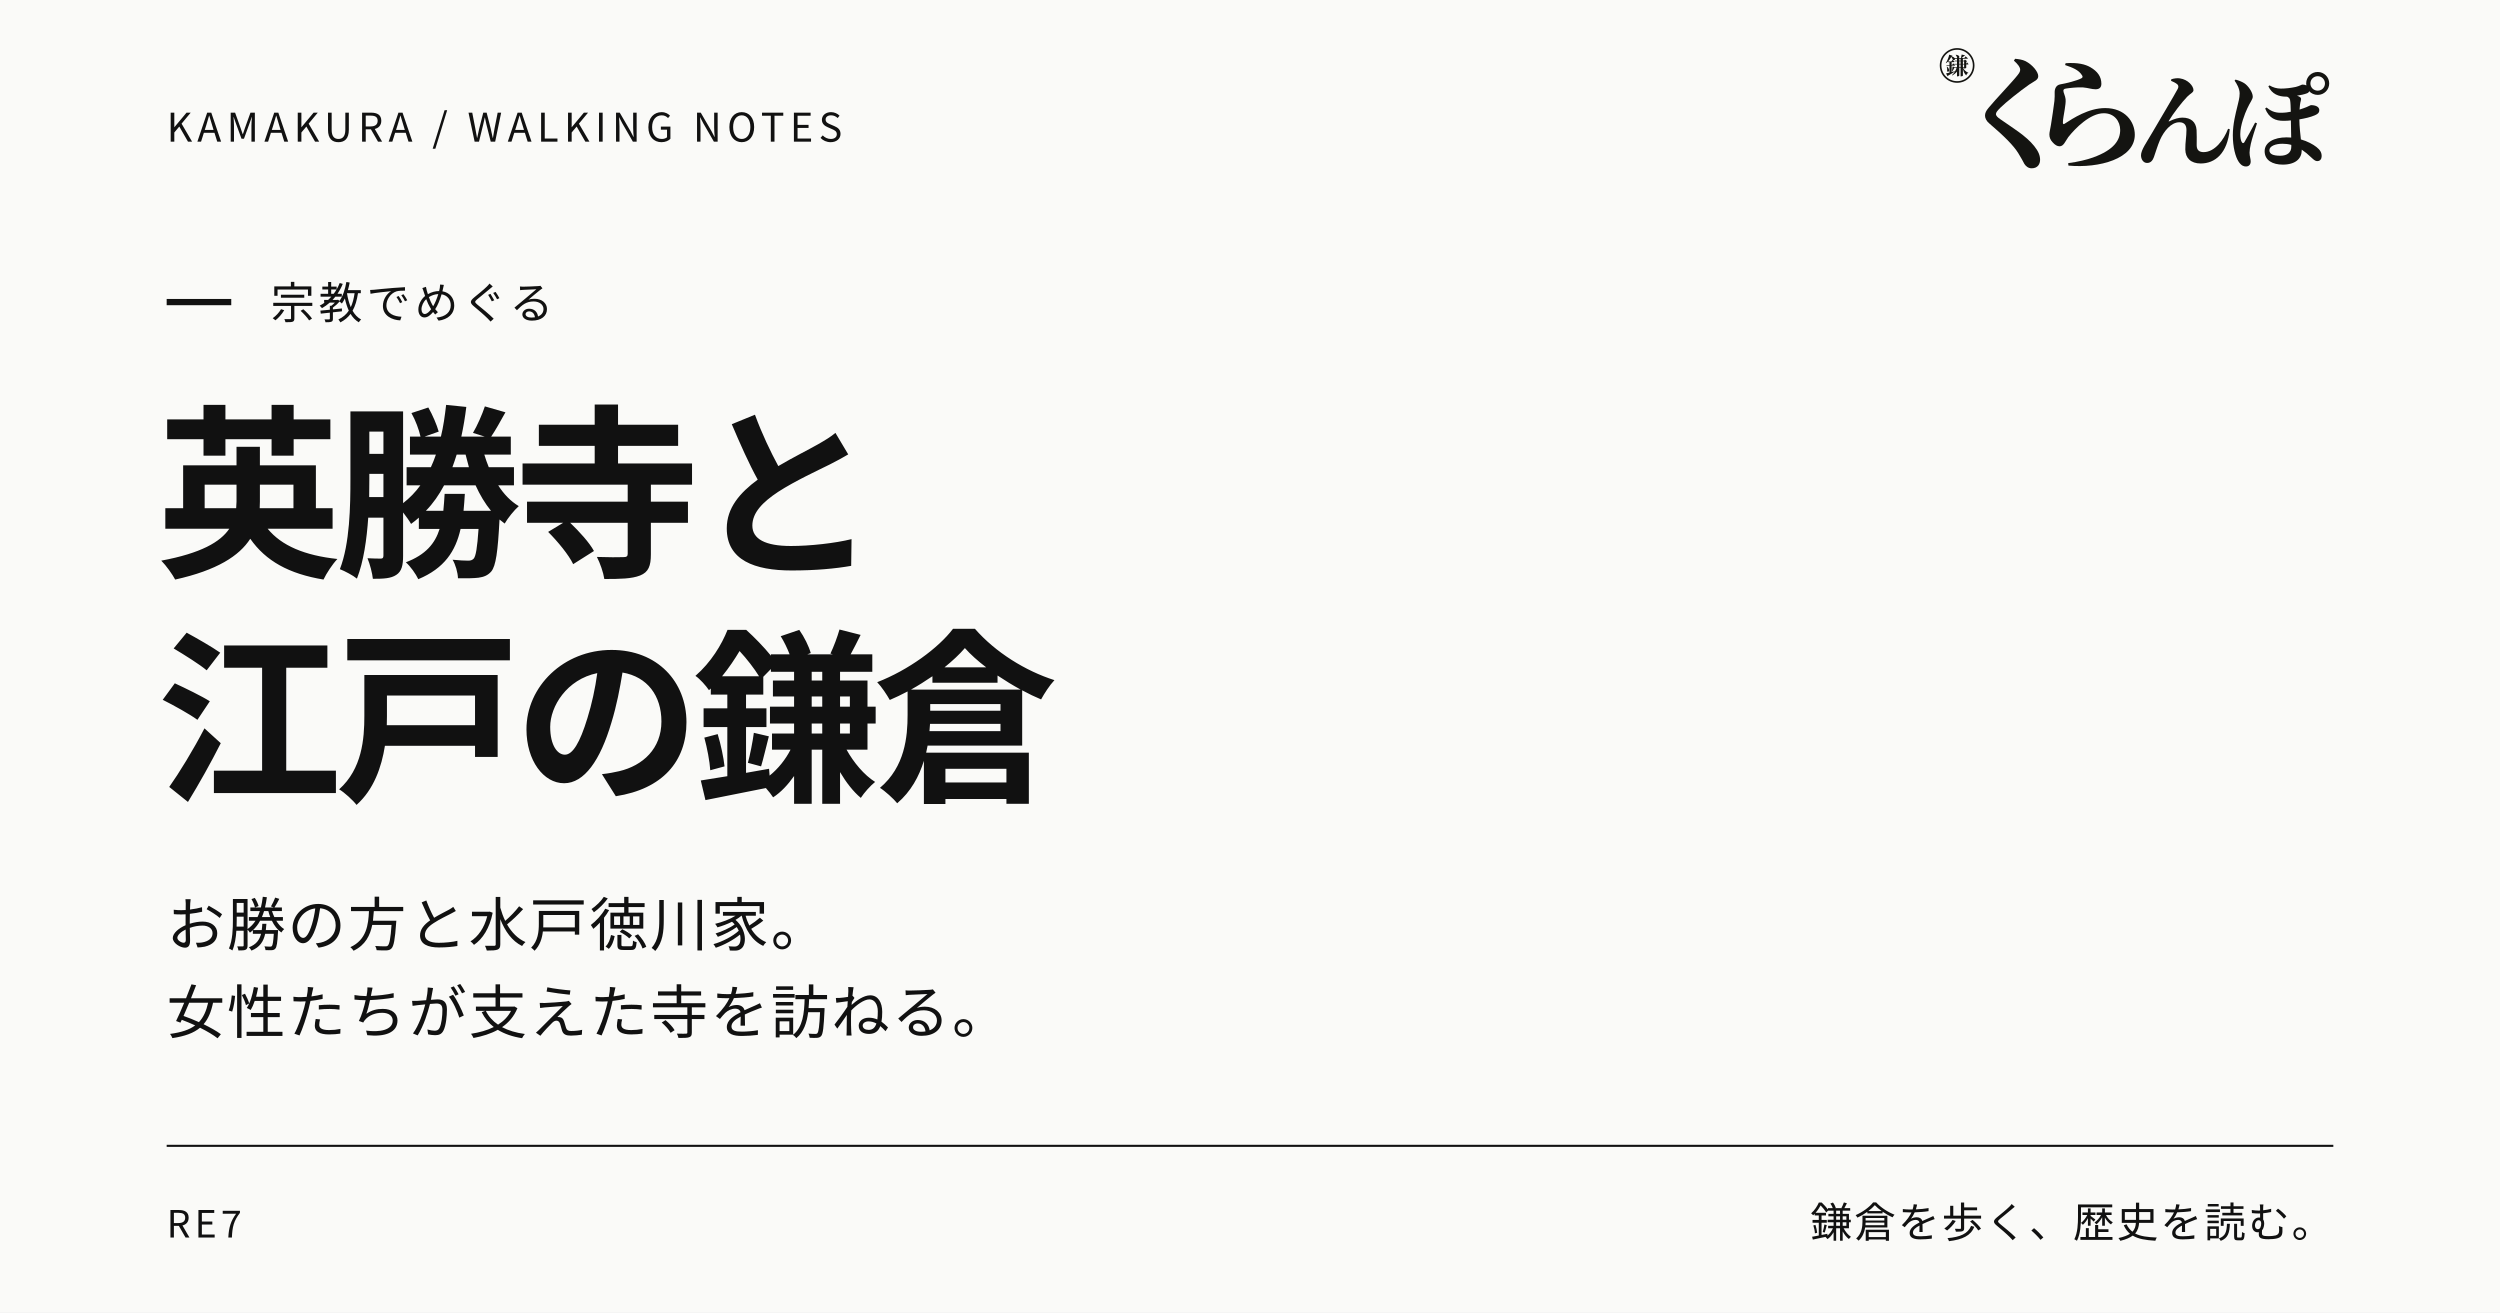
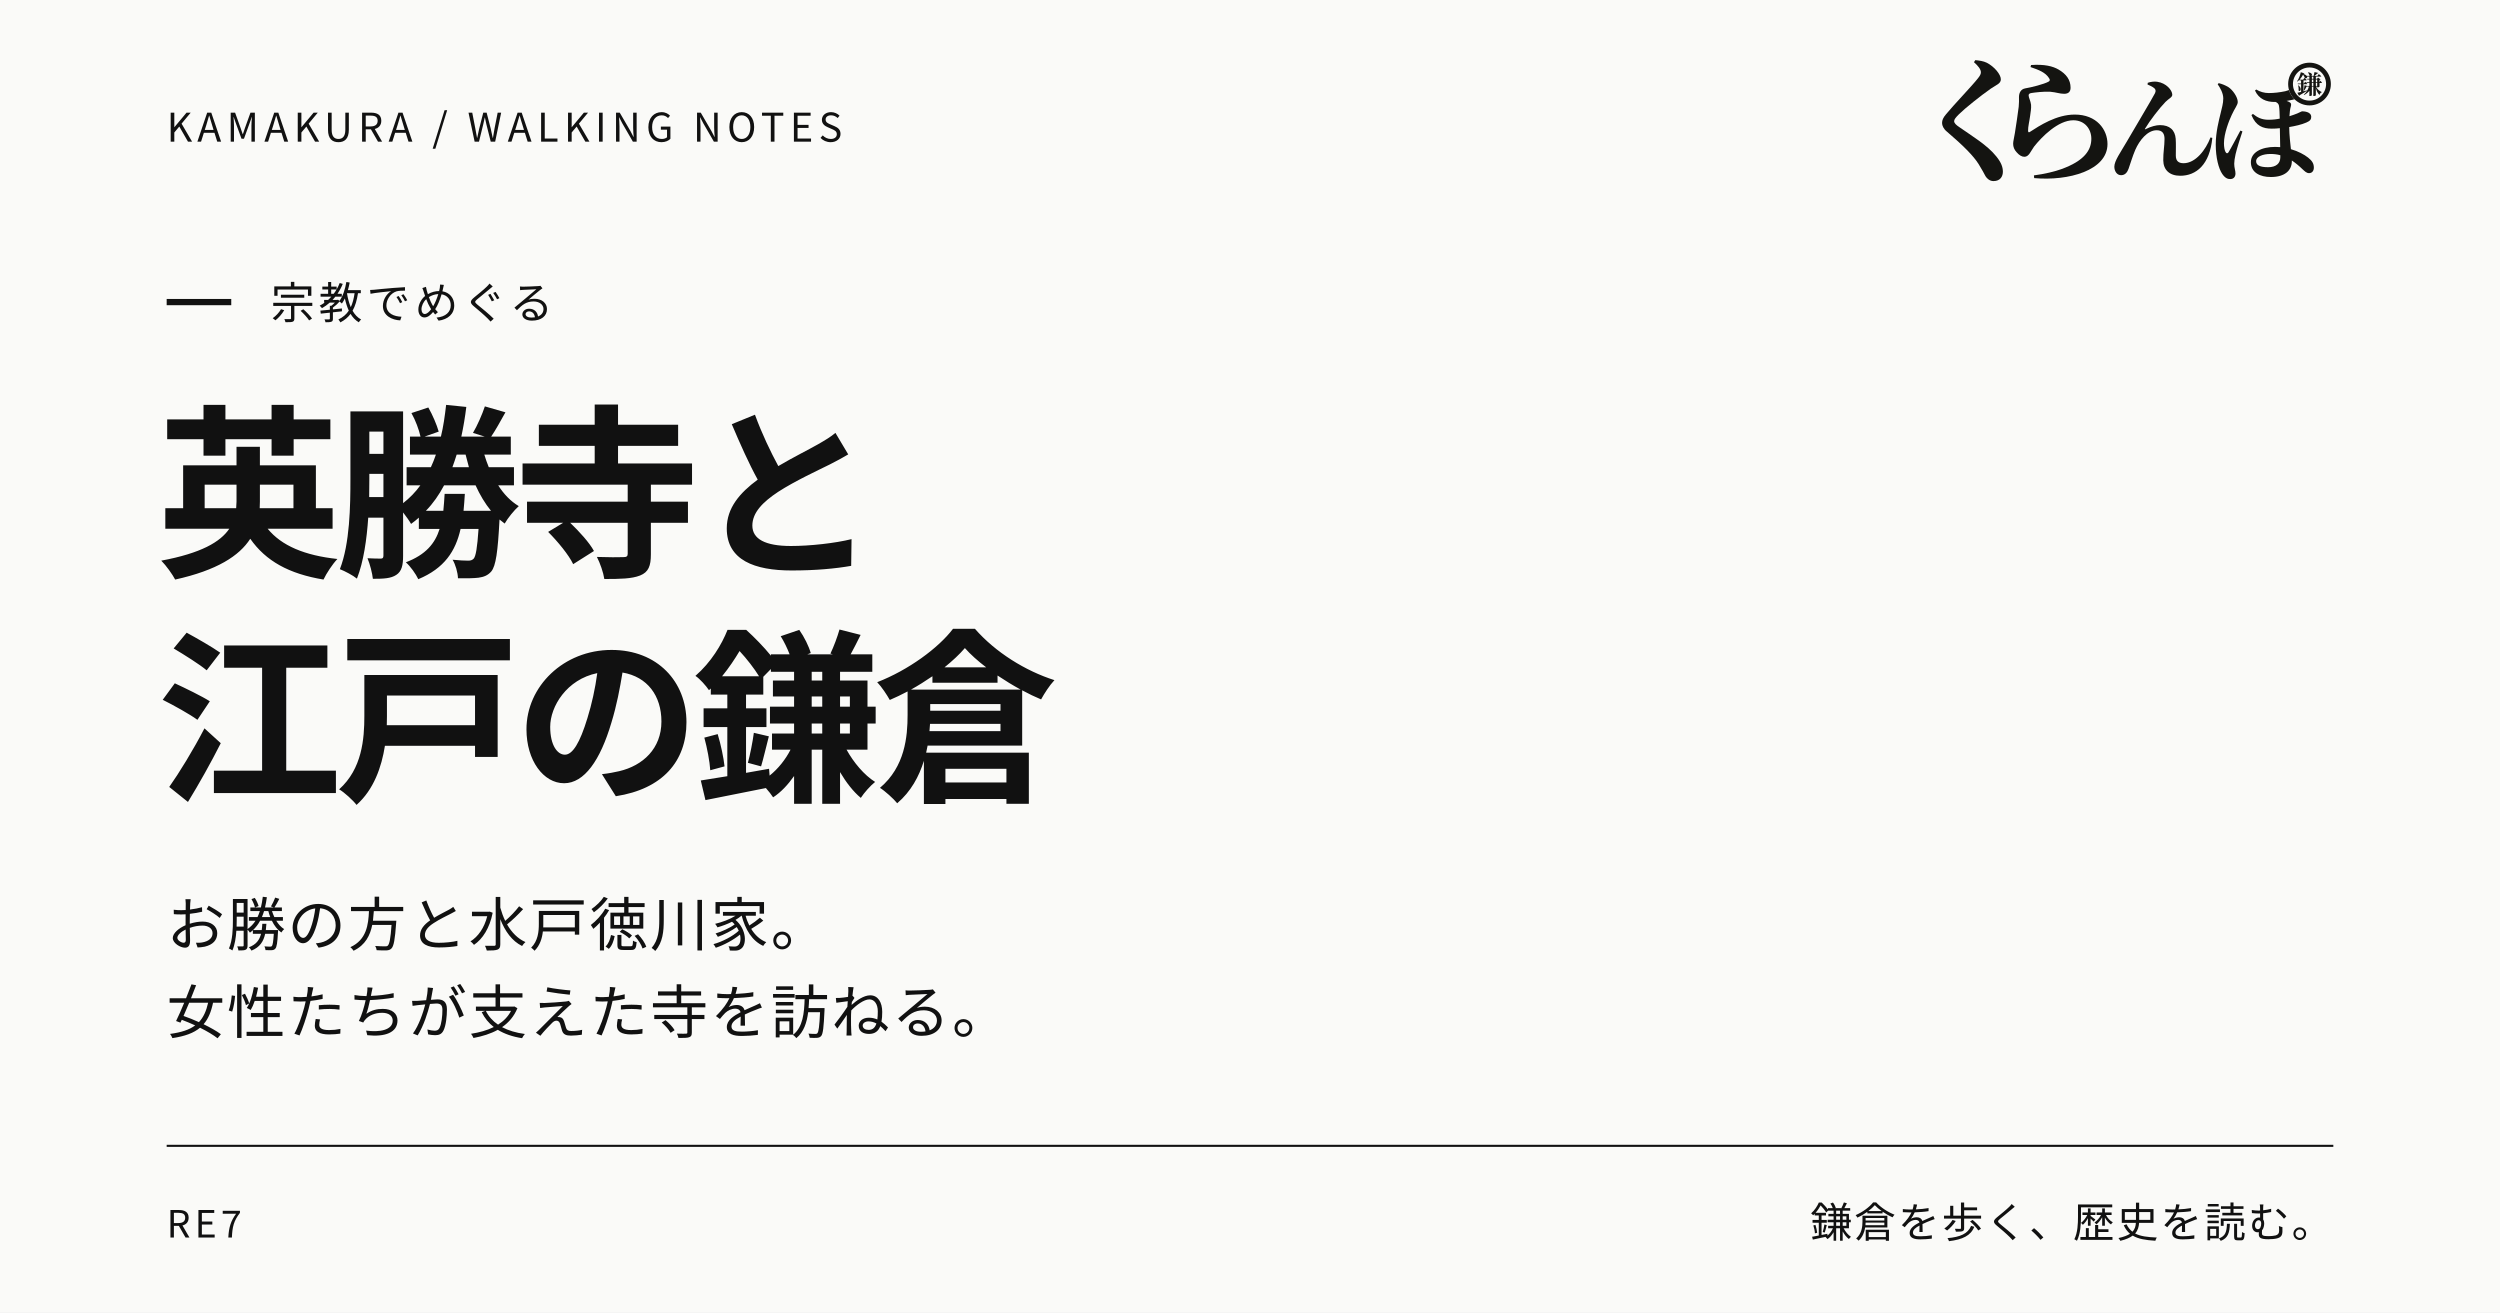
<svg xmlns="http://www.w3.org/2000/svg" width="1200" height="630" viewBox="0 0 1200 630">
  <rect width="1200" height="630" fill="#fafaf8" />
  <g fill="#111" font-family="Noto Sans CJK JP, sans-serif">
    <text x="80" y="68" font-size="19" font-weight="400" letter-spacing="2.6" text-anchor="start">KAMAKURA / WALKING NOTES</text>
-     <g transform="translate(930,22) scale(0.4958026)">
-       <circle cx="19" cy="19" r="16" fill="none" stroke="#141411" stroke-width="1.6" />
-       <path d="M71 332 57 329C71 273 81 194 72 130C134 54 227 196 71 332ZM307 336C300 268 290 187 279 134L296 128C328 170 359 230 385 282C401 282 412 288 417 298L422 281H479C462 227 439 174 410 124L407 134L266 97V375H391C404 375 414 380 416 390C386 424 332 472 332 472L285 403H266V526H368C382 526 392 531 394 542C362 576 304 625 304 625L253 554H112C170 615 218 687 250 753C284 707 309 656 320 621C363 583 422 620 407 673H497V588H406L415 560H497V452H383L391 424H497V309H413L414 305ZM595 673H652V588H595ZM25 39 92 -82C104 -78 113 -69 116 -56C252 20 346 79 409 122C374 62 330 8 278 -37L288 -50C373 -5 443 51 497 118V-88H514C565 -88 595 -66 595 -60V281H652V-88H670C720 -88 751 -66 751 -60V233C779 109 824 17 897 -47C911 12 941 47 982 58L984 69C892 104 801 181 757 281H804V250H819C849 250 894 269 895 276V424H968C980 424 989 429 992 440C972 468 931 512 931 512L897 452H895V546C914 549 927 557 933 565L839 636L795 588H751V673H940C954 673 964 678 966 689C929 724 867 774 867 774L812 702H692C736 731 782 768 811 797C833 797 844 805 848 818L698 852C692 808 679 747 666 702H572C618 729 616 824 450 843L441 838C467 806 497 753 505 707L513 702H396L398 693C381 723 339 754 262 779C289 782 299 790 303 802L160 846C142 743 82 580 13 486L24 478C52 498 79 521 104 546L110 526H172V403H40L48 375H172V73C109 58 56 45 25 39ZM804 424V309H751V424ZM804 452H751V560H804ZM595 424H652V309H595ZM595 452V560H652V452Z" transform="translate(7.707865,27.58427) scale(0.02247191,-0.02247191)" fill="#141411" />
-       <path d="M623 -72C675 -72 692 -35 692 -3C692 31 680 64 645 108C577 194 465 259 369 327C348 341 333 355 333 369C333 382 343 395 369 421C411 463 530 558 603 609C646 638 677 646 677 678C677 713 630 771 573 800C548 812 520 816 489 819L479 804C508 778 530 752 530 730C530 716 524 705 509 686C470 635 326 485 273 420C252 395 244 377 244 356C244 337 255 312 280 292C397 192 475 115 514 52C541 9 552 -14 564 -36C576 -55 596 -72 623 -72Z" transform="translate(16.964,110) scale(0.119,-0.119)" fill="#141411" />
-       <path d="M335 -30 337 -50C588 -73 877 6 877 201C877 308 797 418 636 418C500 418 376 336 305 290C297 285 293 287 292 298C291 328 302 369 307 408C311 440 316 461 314 490C311 518 296 543 296 559C296 567 300 575 318 577C343 581 409 589 456 586C501 582 525 571 558 571C591 571 605 588 605 616C605 674 573 717 516 750C475 774 413 790 314 783L310 768C372 747 420 728 446 687C455 675 454 666 442 660C409 642 315 618 271 611C236 605 225 574 225 547C225 522 226 505 223 476C218 429 202 330 195 283C189 244 182 222 182 203C182 180 190 159 208 140C227 118 246 107 265 107C298 107 311 147 336 182C393 254 513 376 625 376C711 376 758 310 758 240C758 158 709 78 537 16C491 -1 413 -20 335 -30Z" transform="translate(86.654,110) scale(0.119,-0.119)" fill="#141411" />
-       <path d="M665 -39C804 -39 924 58 946 293L930 297C889 189 800 71 694 71C653 71 626 88 626 138C626 193 628 238 625 285C619 362 572 405 487 405C455 405 410 394 362 370C355 366 353 369 357 375C397 443 484 556 535 608C563 637 595 648 595 671C595 711 542 774 463 785C441 789 404 785 380 776L378 761C396 754 423 741 438 728C449 718 453 704 443 684C413 626 262 374 196 260C141 165 87 92 87 40C87 4 108 -34 146 -34C183 -34 201 -7 212 23C229 70 246 131 271 189C307 271 377 360 458 360C512 360 527 326 527 284C527 220 515 165 516 96C517 14 569 -39 665 -39Z" transform="translate(188.317,110) scale(0.1,-0.1)" fill="#141411" />
-       <path d="M190 -68C221 -68 236 -47 236 -19C236 8 225 29 225 66C225 85 229 117 237 151C249 202 277 290 297 350L279 357C251 305 194 197 175 167C166 154 156 155 148 171C140 186 135 214 135 246C135 331 179 443 203 494C230 554 256 581 256 608C256 651 211 714 174 738C144 756 117 766 89 773L80 763C99 736 129 687 129 639C129 593 116 555 106 510C91 448 63 344 63 235C63 120 88 24 120 -23C146 -61 169 -68 190 -68ZM885 666C845 666 814 697 814 736C814 775 845 806 885 806C924 806 955 775 955 736C955 697 924 666 885 666ZM885 625C946 625 996 674 996 736C996 798 946 847 885 847C823 847 773 798 773 736L775 717C764 722 751 725 737 725C728 725 712 712 672 702C624 692 575 686 528 686C489 686 451 697 418 717L407 708C442 632 508 608 578 608H588C602 602 614 592 617 576C622 551 623 504 624 462C597 456 565 452 525 452C464 452 427 473 389 503L376 493C415 397 477 374 554 374C578 374 600 375 625 378L628 212C614 213 599 214 584 214C461 214 371 165 371 80C371 -10 450 -50 546 -50C672 -50 730 10 730 89V95C760 75 791 50 825 17C843 1 858 -16 881 -16C909 -16 923 6 923 32C923 68 908 92 873 120C839 147 785 176 722 194C716 249 708 313 707 388C760 397 815 409 858 428C891 442 900 456 900 477C900 524 833 526 819 526C815 526 801 517 777 507C758 499 734 491 709 483C711 515 714 545 721 568C726 587 726 598 708 607C702 611 693 614 684 617C719 623 754 630 780 640C791 644 799 650 802 661C822 639 852 625 885 625ZM629 141V123C629 68 591 36 522 36C453 36 417 52 417 89C417 130 478 152 542 152C572 152 601 149 629 141Z" transform="translate(279.617,110) scale(0.1,-0.1)" fill="#141411" />
+     <g transform="translate(930,22) scale(0.5475504)">
+       <defs>
+         <mask id="po-cut">
+           <rect x="0" y="0" width="500" height="150" fill="white" />
+           <circle cx="368.117" cy="33.5" r="18.725" fill="black" />
+         </mask>
+       </defs>
+       <g transform="translate(-42,0)">
+         <g mask="url(#po-cut)">
+           <path d="M623 -72C675 -72 692 -35 692 -3C692 31 680 64 645 108C577 194 465 259 369 327C348 341 333 355 333 369C333 382 343 395 369 421C411 463 530 558 603 609C646 638 677 646 677 678C677 713 630 771 573 800C548 812 520 816 489 819L479 804C508 778 530 752 530 730C530 716 524 705 509 686C470 635 326 485 273 420C252 395 244 377 244 356C244 337 255 312 280 292C397 192 475 115 514 52C541 9 552 -14 564 -36C576 -55 596 -72 623 -72Z" transform="translate(16.964,110) scale(0.119,-0.119)" fill="#141411" />
+           <path d="M335 -30 337 -50C588 -73 877 6 877 201C877 308 797 418 636 418C500 418 376 336 305 290C297 285 293 287 292 298C291 328 302 369 307 408C311 440 316 461 314 490C311 518 296 543 296 559C296 567 300 575 318 577C343 581 409 589 456 586C501 582 525 571 558 571C591 571 605 588 605 616C605 674 573 717 516 750C475 774 413 790 314 783L310 768C372 747 420 728 446 687C455 675 454 666 442 660C409 642 315 618 271 611C236 605 225 574 225 547C225 522 226 505 223 476C218 429 202 330 195 283C189 244 182 222 182 203C182 180 190 159 208 140C227 118 246 107 265 107C298 107 311 147 336 182C393 254 513 376 625 376C711 376 758 310 758 240C758 158 709 78 537 16C491 -1 413 -20 335 -30Z" transform="translate(86.654,110) scale(0.119,-0.119)" fill="#141411" />
+           <path d="M665 -39C804 -39 924 58 946 293L930 297C889 189 800 71 694 71C653 71 626 88 626 138C626 193 628 238 625 285C619 362 572 405 487 405C455 405 410 394 362 370C355 366 353 369 357 375C397 443 484 556 535 608C563 637 595 648 595 671C595 711 542 774 463 785C441 789 404 785 380 776L378 761C396 754 423 741 438 728C449 718 453 704 443 684C413 626 262 374 196 260C141 165 87 92 87 40C87 4 108 -34 146 -34C183 -34 201 -7 212 23C229 70 246 131 271 189C307 271 377 360 458 360C512 360 527 326 527 284C527 220 515 165 516 96C517 14 569 -39 665 -39Z" transform="translate(188.317,110) scale(0.1,-0.1)" fill="#141411" />
+           <path d="M190 -68C221 -68 236 -47 236 -19C236 8 225 29 225 66C225 85 229 117 237 151C249 202 277 290 297 350L279 357C251 305 194 197 175 167C166 154 156 155 148 171C140 186 135 214 135 246C135 331 179 443 203 494C230 554 256 581 256 608C256 651 211 714 174 738C144 756 117 766 89 773L80 763C99 736 129 687 129 639C129 593 116 555 106 510C91 448 63 344 63 235C63 120 88 24 120 -23C146 -61 169 -68 190 -68ZM775 717C764 722 751 725 737 725C728 725 712 712 672 702C624 692 575 686 528 686C489 686 451 697 418 717L407 708C442 632 508 608 578 608H588C602 602 614 592 617 576C622 551 623 504 624 462C597 456 565 452 525 452C464 452 427 473 389 503L376 493C415 397 477 374 554 374C578 374 600 375 625 378L628 212C614 213 599 214 584 214C461 214 371 165 371 80C371 -10 450 -50 546 -50C672 -50 730 10 730 89V95C760 75 791 50 825 17C843 1 858 -16 881 -16C909 -16 923 6 923 32C923 68 908 92 873 120C839 147 785 176 722 194C716 249 708 313 707 388C760 397 815 409 858 428C891 442 900 456 900 477C900 524 833 526 819 526C815 526 801 517 777 507C758 499 734 491 709 483C711 515 714 545 721 568C726 587 726 598 708 607C702 611 693 614 684 617C719 623 754 630 780 640C791 644 799 650 802 661ZM629 141V123C629 68 591 36 522 36C453 36 417 52 417 89C417 130 478 152 542 152C572 152 601 149 629 141Z" transform="translate(279.617,110) scale(0.1,-0.1)" fill="#141411" />
+         </g>
+         <circle cx="368.117" cy="33.5" r="16.625" fill="none" stroke="#141411" stroke-width="4.2" />
+         <path d="M71 332 57 329C71 273 81 194 72 130C134 54 227 196 71 332ZM307 336C300 268 290 187 279 134L296 128C328 170 359 230 385 282C401 282 412 288 417 298L422 281H479C462 227 439 174 410 124L407 134L266 97V375H391C404 375 414 380 416 390C386 424 332 472 332 472L285 403H266V526H368C382 526 392 531 394 542C362 576 304 625 304 625L253 554H112C170 615 218 687 250 753C284 707 309 656 320 621C363 583 422 620 407 673H497V588H406L415 560H497V452H383L391 424H497V309H413L414 305ZM595 673H652V588H595ZM25 39 92 -82C104 -78 113 -69 116 -56C252 20 346 79 409 122C374 62 330 8 278 -37L288 -50C373 -5 443 51 497 118V-88H514C565 -88 595 -66 595 -60V281H652V-88H670C720 -88 751 -66 751 -60V233C779 109 824 17 897 -47C911 12 941 47 982 58L984 69C892 104 801 181 757 281H804V250H819C849 250 894 269 895 276V424H968C980 424 989 429 992 440C972 468 931 512 931 512L897 452H895V546C914 549 927 557 933 565L839 636L795 588H751V673H940C954 673 964 678 966 689C929 724 867 774 867 774L812 702H692C736 731 782 768 811 797C833 797 844 805 848 818L698 852C692 808 679 747 666 702H572C618 729 616 824 450 843L441 838C467 806 497 753 505 707L513 702H396L398 693C381 723 339 754 262 779C289 782 299 790 303 802L160 846C142 743 82 580 13 486L24 478C52 498 79 521 104 546L110 526H172V403H40L48 375H172V73C109 58 56 45 25 39ZM804 424V309H751V424ZM804 452H751V560H804ZM595 424H652V309H595ZM595 452V560H652V452Z" transform="translate(356.8909,42.03404) scale(0.02234043,-0.02234043)" fill="#141411" />
+       </g>
    </g>
    <path d="M80 145H111" stroke="#111" stroke-width="3" />
    <text x="130" y="153" font-size="21" font-weight="400" letter-spacing="2" text-anchor="start">宗教でめぐる</text>
    <text x="75" y="270" font-size="89" font-weight="900" letter-spacing="-3" text-anchor="start">英勝寺と</text>
    <text x="75" y="378" font-size="89" font-weight="900" letter-spacing="-3" text-anchor="start">江戸の鎌倉</text>
    <text x="80" y="454" font-size="28" font-weight="400" letter-spacing="1" text-anchor="start">お勝の方と水戸徳川家。</text>
    <text x="80" y="496" font-size="28" font-weight="400" letter-spacing="1" text-anchor="start">女性たちが支えた寺を訪ねる。</text>
    <path d="M80 550H1120" stroke="#111" stroke-width="1" />
    <text x="80" y="594" font-size="18" font-weight="400" letter-spacing="2" text-anchor="start">RE7</text>
    <text x="1120" y="594" font-size="20" font-weight="400" letter-spacing="1" text-anchor="end">鎌倉を歩く、歴史を読む。</text>
  </g>
</svg>
